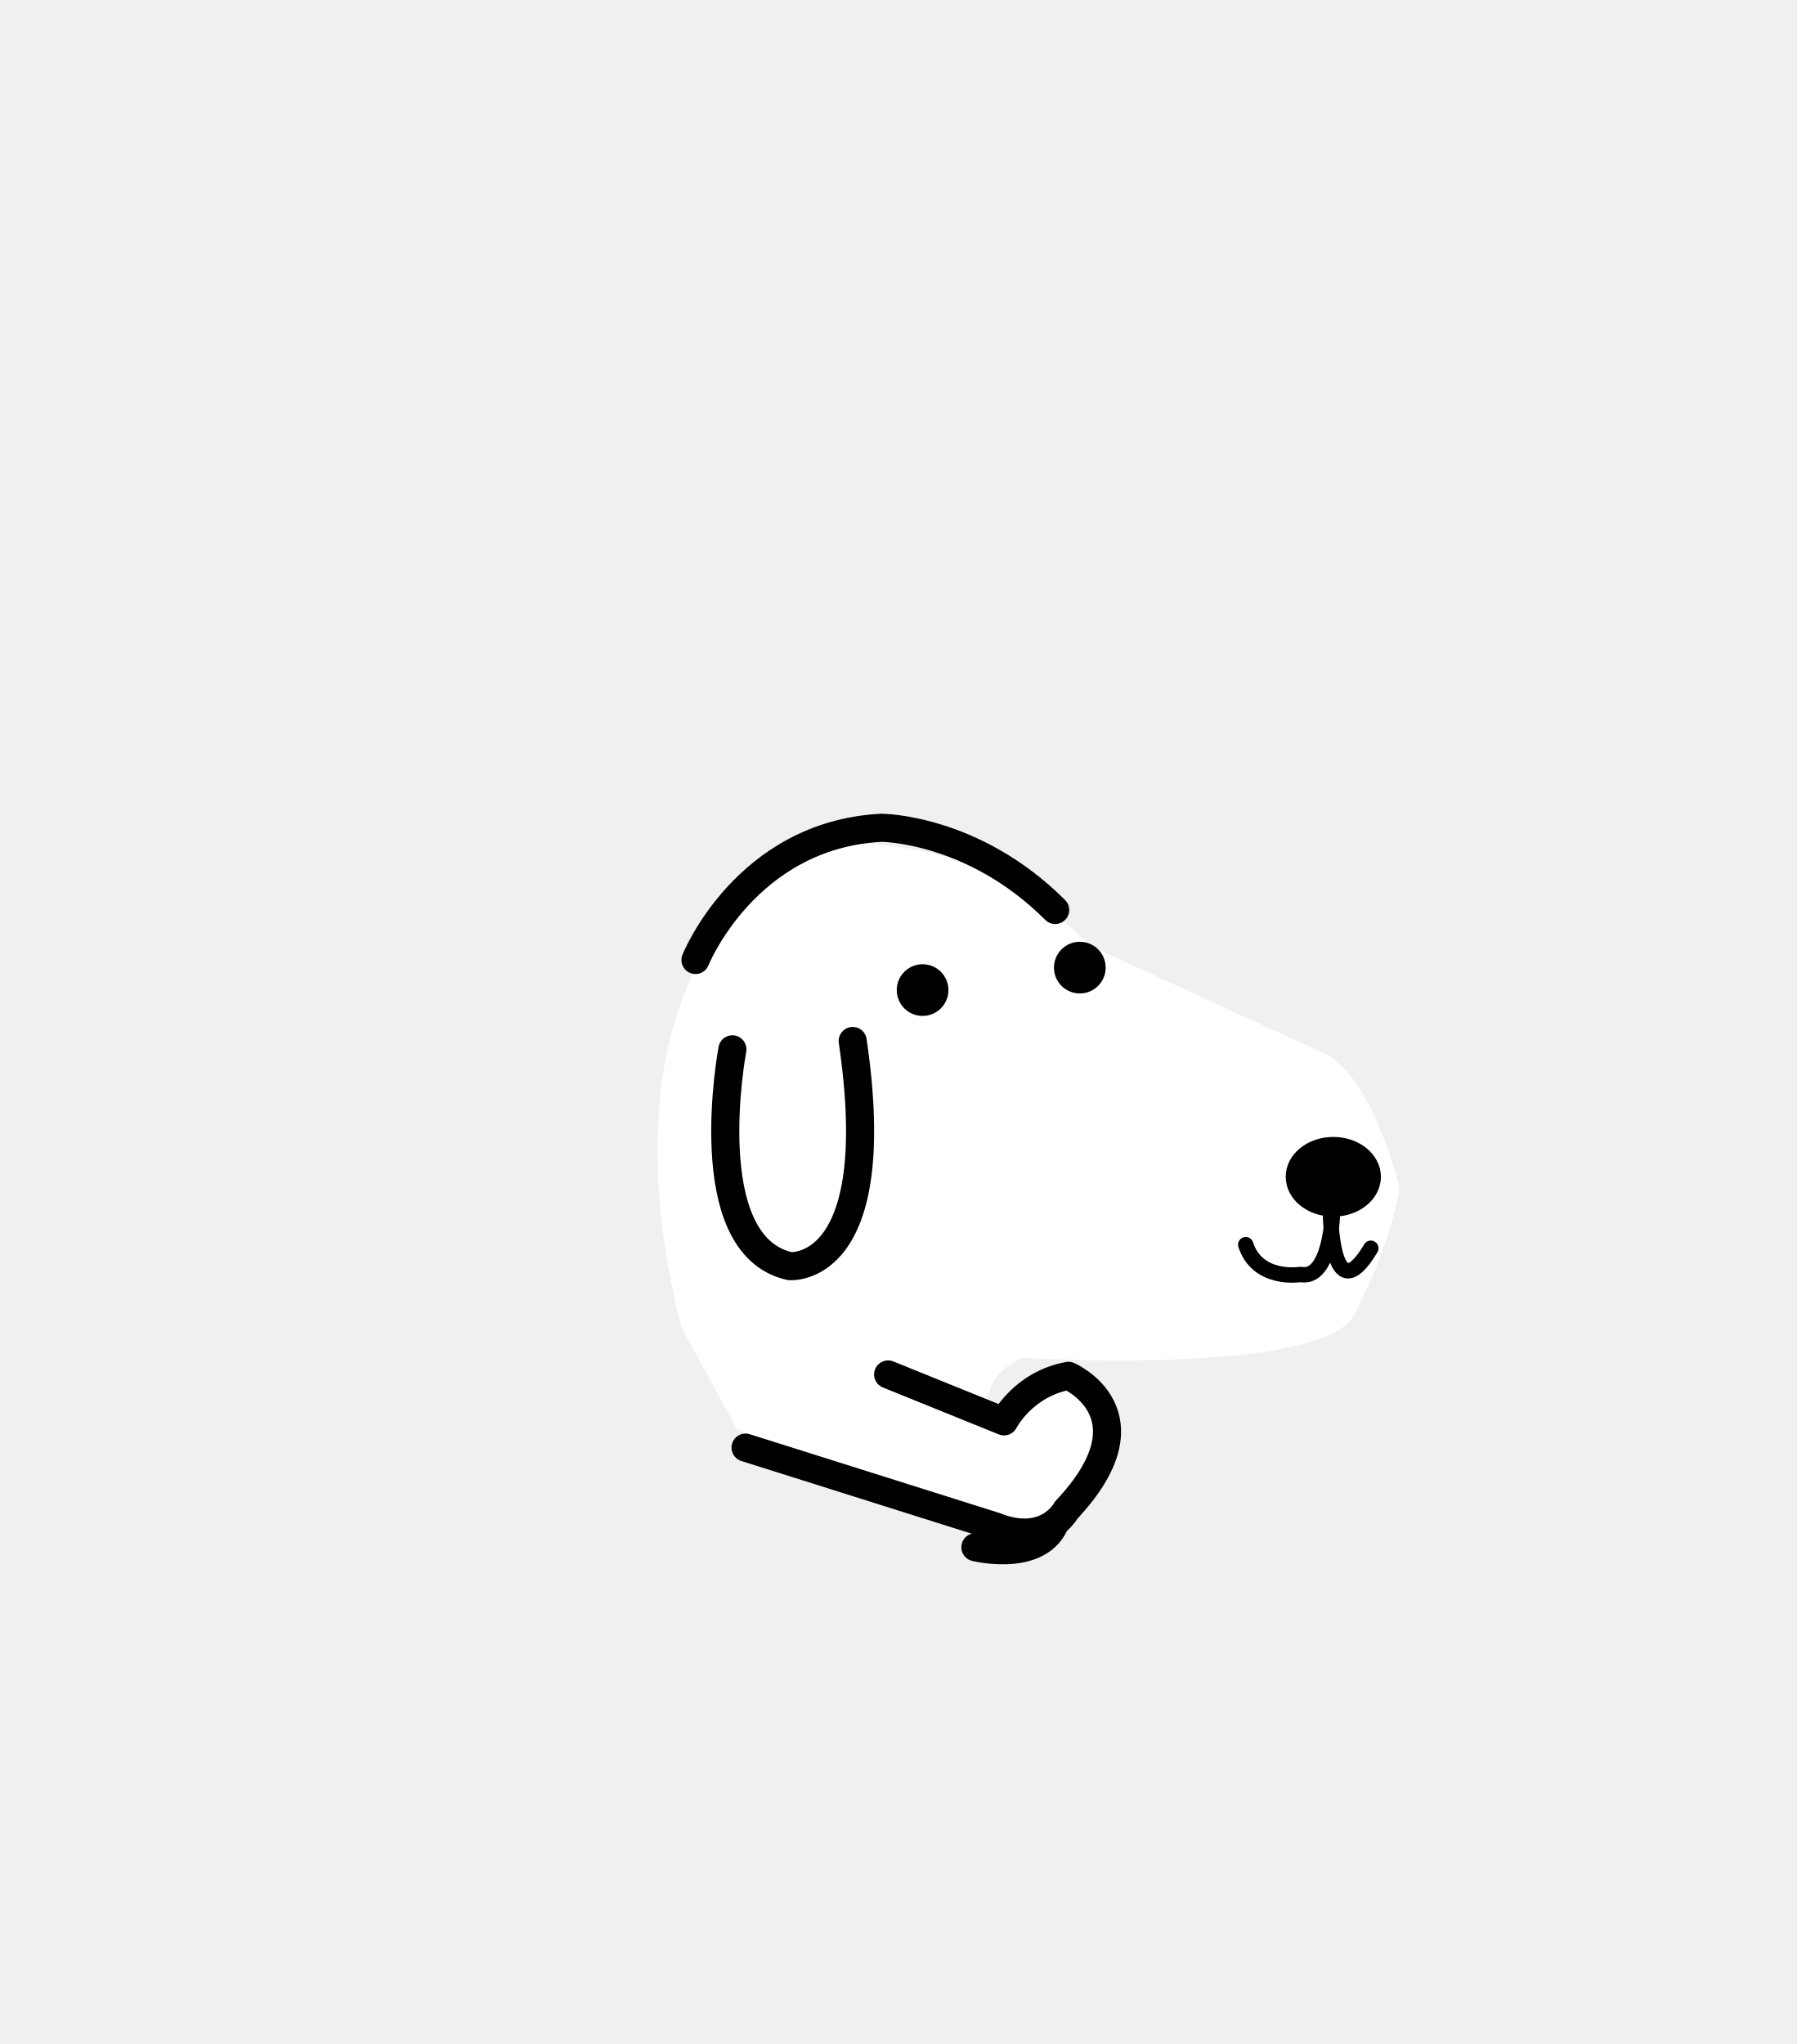
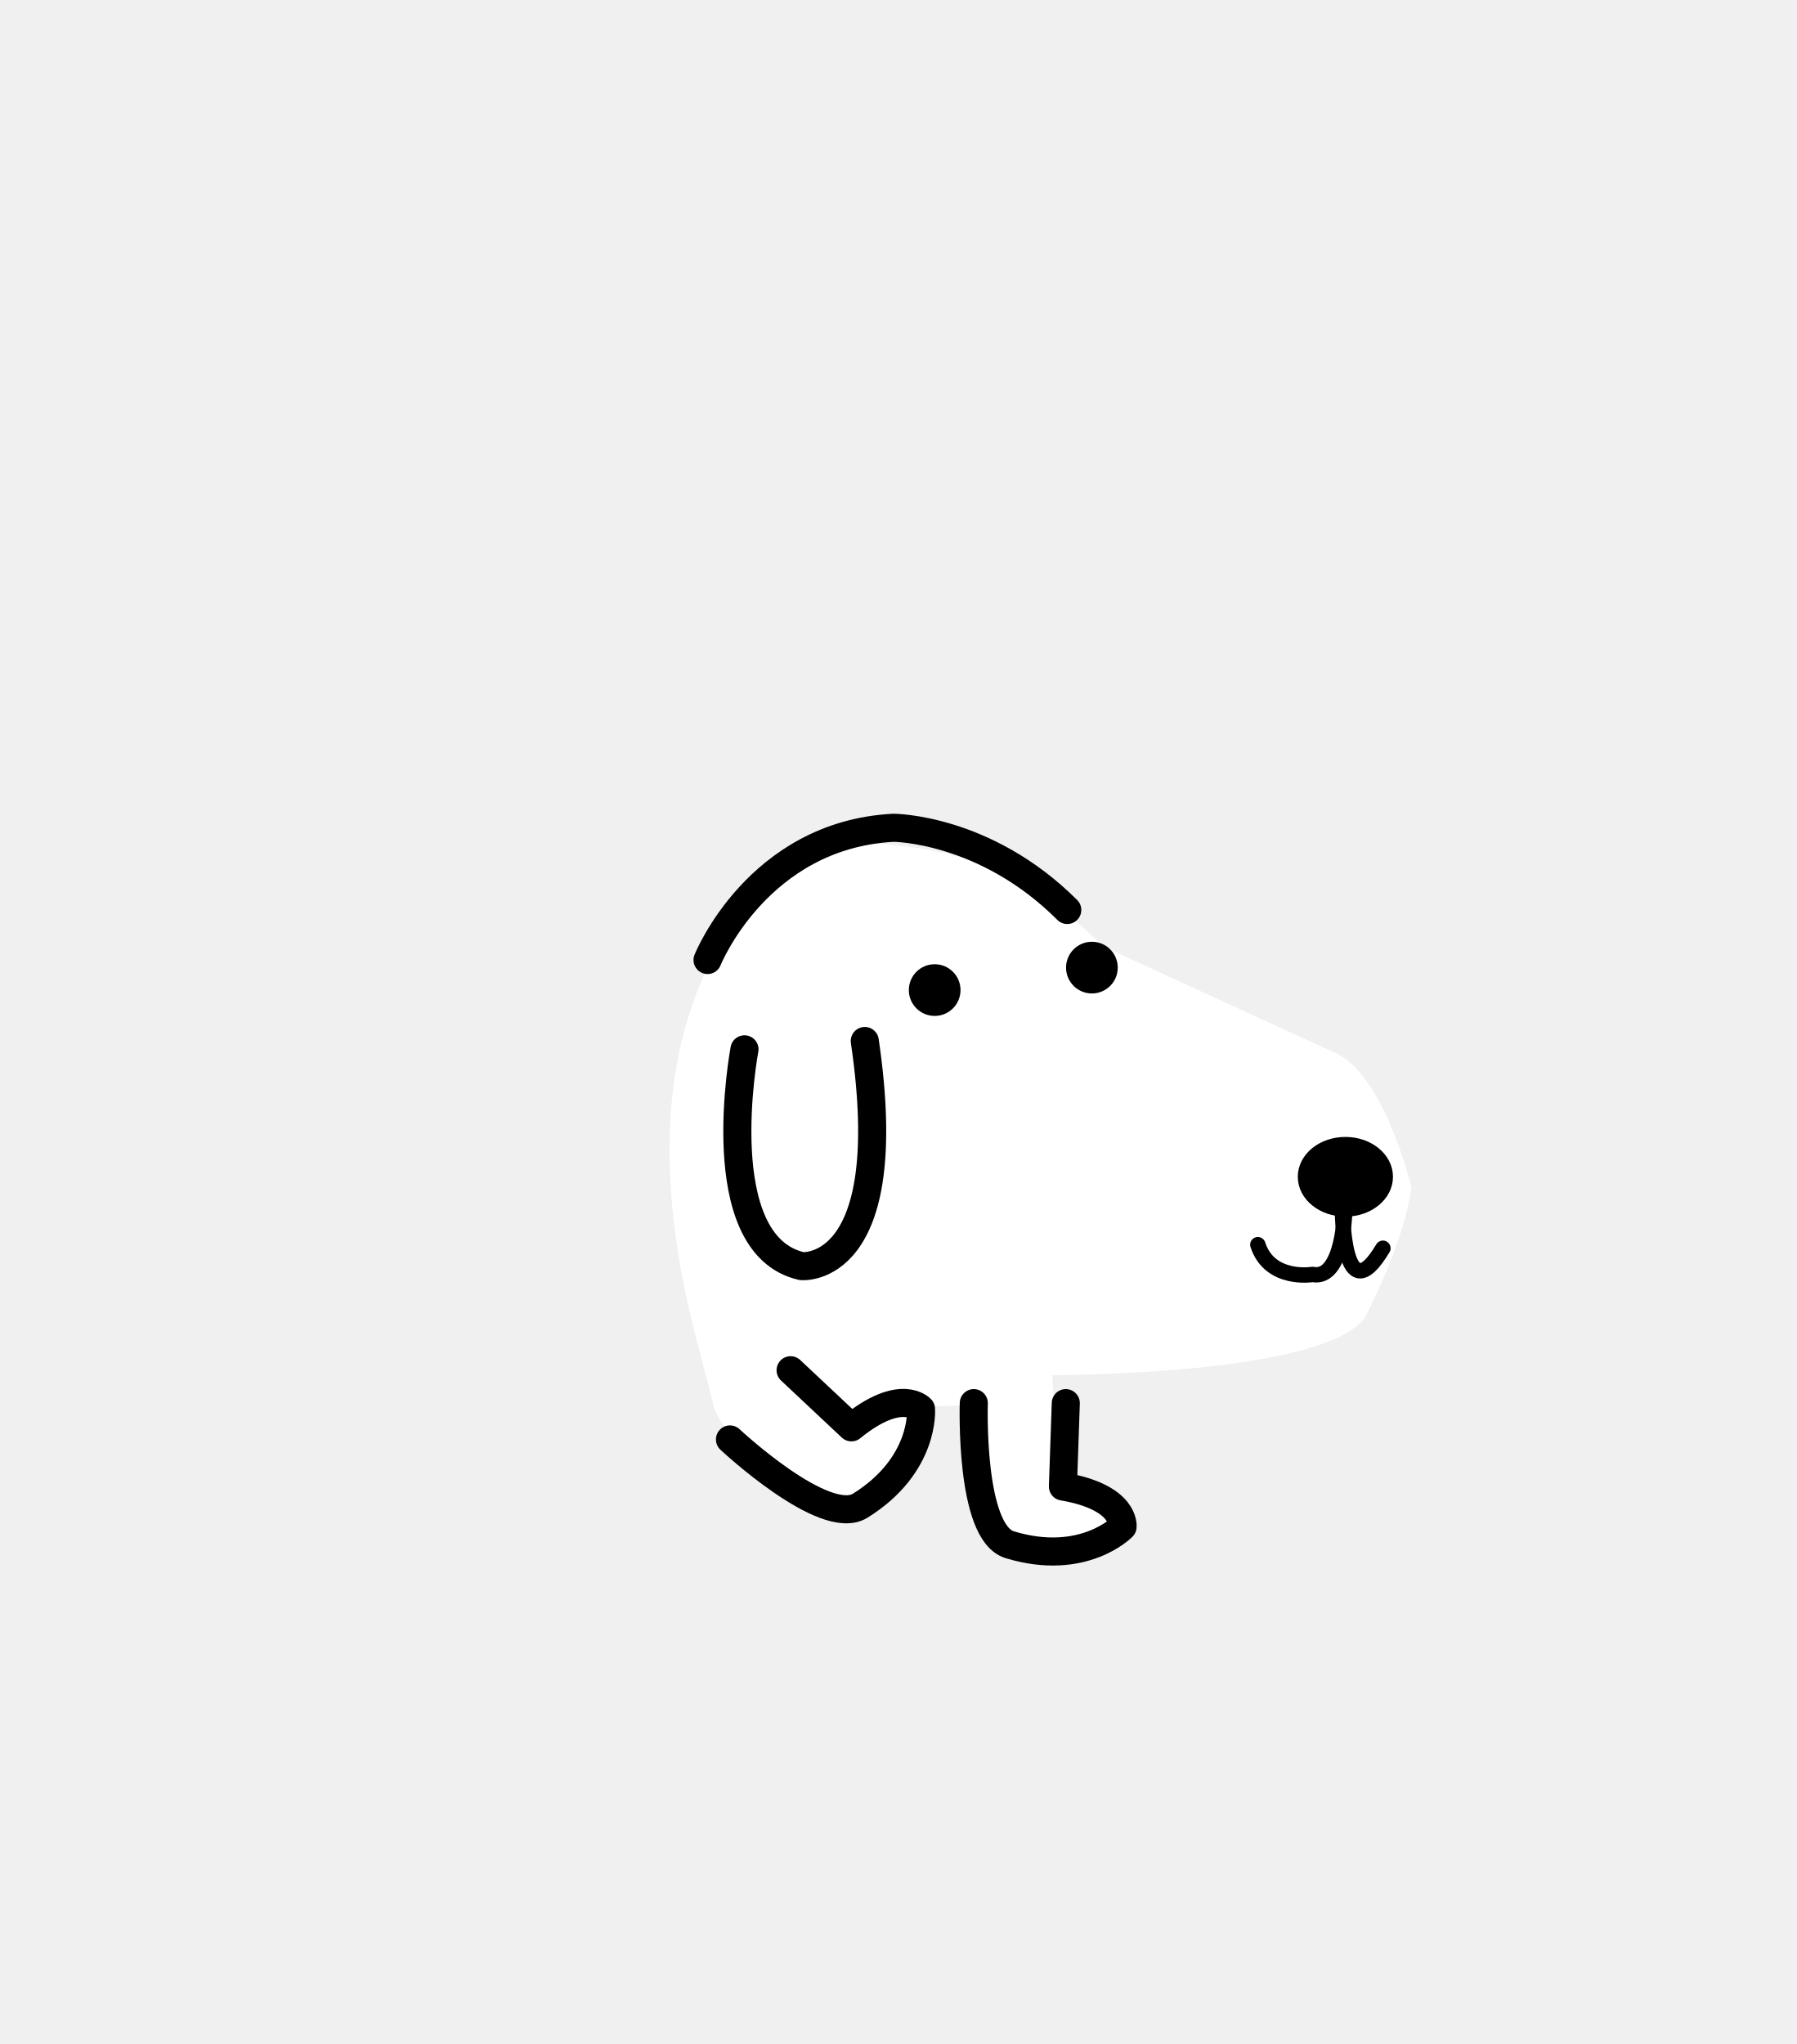
- <svg xmlns="http://www.w3.org/2000/svg" xmlns:xlink="http://www.w3.org/1999/xlink" height="182" width="160" version="1.1" id="svg3176">
-   <defs id="defs3168">
-     <g id="c">
-       <path d="M.4-60h3.9l1.2.55 3.9-8.6 3.85 8.6L14.5-60l3.15 3.05 1.15 1.05-.05.05-.4.4.1.1q2.1 2.05 2.35 4.55v.6q0 1.65-.8 3.1l-.25.45-1.4 1.7.15.15-.3.25-3.25.9v4.7l-3.25.7-3.1.9.65 1.6 3.3-1.25 3-.6q1.55 0 2.15.6.8.8.8 2 0 1.1-.75 1.85-1.05 1.05-4.1 1.25l-1.25.05.35 1.5 1.5-.05-.05 2.75-1.5 1.25v12.25l-.85 4.6h-1.5V-3q0 .7-.45 1.15-.55.55-1.6.55-1.15 0-1.65-.55Q6.2-2.3 6.25-3v-6.55h-1.6l-2.35-3.5H.55L-3-9.55V-3q0 .7-.45 1.15-.55.55-1.6.55-1.1 0-1.65-.55-.45-.45-.4-1.15v-6.55h-1.55l-1.7-1.1-1.75-3.9v-3.9l.45-.4q.75-.6 1.35-1.55l-1.25-1-.7.95.4-10.95 1.75-12.8.4.35.75-.7-1-1.1q-1.55-1.9-1.5-4.15l.05-1q.35-2.3 2.45-4.25l-.75-.75.5-3.95.65.3 3.85-8.6 3.85 8.6L.4-60m10.1 14.7v1.9h1.3v-3.25h-1.15v-9.45h-6.2v3.85l-.05 1.1-.45 2.45-1 2.05H2v3.3h1.35v-1.95h7.15m-6.05-1.35l.5-.9.9-3.55v-.05l.05-.35v-3.25h3.4v8.1H4.45m14.3-9.2l-1.1-1.1 1.1 1.1M5.5-37.95Q4.45-39 2.25-39l-4 .75-3.1.9.65 1.6L-.9-37l3-.6q1.55 0 2.15.6.8.8.8 2 0 1.1-.75 1.85Q3.25-32.1.25-31.9l-1.3.05.35 1.5q3.95-.05 5.9-1.55l.45-.35q1-1 1-2.85-.05-1.8-1.15-2.85M-7.15-43.6l.75-1.55v-1.35h-1.5v1.45h.55l-.55 1.45h.75M-5-45.05h.55L-5-43.6h.75l.75-1.55v-1.35H-5v1.45" fill="#fff" fill-rule="evenodd" transform="translate(21.55 71)" id="path3154" />
-       <path d="M4.3-60l5.1-11 5.1 11-1.25.55-3.85-8.6-3.9 8.6L4.3-60m14.5 4.1l.25-.3q2.55 2.35 2.8 5.4v.6q0 1.9-.9 3.55-.7 1.25-1.9 2.4l-.55-.55-.15-.15 1.4-1.7.25-.45q.8-1.45.8-3.1v-.6q-.25-2.5-2.35-4.55l-.1-.1.4-.4.05-.05m-3.85 16.95l.75-.05q2.2 0 3.25 1.05 1.1 1.05 1.1 2.85 0 1.85-1 2.85l-.4.35q-1.55 1.2-4.4 1.5l-1.5.05-.35-1.5 1.25-.05q3.05-.2 4.1-1.25.75-.75.75-1.85 0-1.2-.8-2-.6-.6-2.15-.6l-3 .6-3.3 1.25-.65-1.6 3.1-.9 3.25-.7m-3.1 29.4v6.6q0 1.25-.8 2.05-.9.9-2.75.9-1.95 0-2.85-.9-.8-.8-.8-2.05v-6.6h1.6V-3q-.05.7.4 1.15.5.55 1.65.55 1.05 0 1.6-.55.45-.45.45-1.15v-6.55h1.5M-3-9.55h1.5v6.6q0 1.25-.8 2.05-.9.9-2.75.9-1.9 0-2.8-.9-.85-.8-.8-2.05v-6.6h1.55V-3q-.05.7.4 1.15.55.55 1.65.55 1.05 0 1.6-.55Q-3-2.3-3-3v-6.55m-9.1-8.9q-.7.45-1.6.45-1 0-2.7-1.1l-1.9-.65q-.85 0-1.3.55l-.6.95-1.35-.75 1.2-1.65q.85-.8 1.95-.8t2.3.8q1.65.85 2.55.85.6 0 1.3-.65l.7-.95 1.25 1q-.6.95-1.35 1.55l-.45.4m2-25.75l-.6-.7q-1.85-2.2-1.8-4.9l.05-1q.35-2.8 2.75-5l.75.75q-2.1 1.95-2.45 4.25l-.05 1q-.05 2.25 1.5 4.15l1 1.1-.75.7-.4-.35m.9-15.55l-.55-.25 5.05-11L.4-60l-1.25.55-3.85-8.6-3.85 8.6-.65-.3M2-43.4v-3.25h.95l1-2.05.45-2.45.05-1.1v-3.85h6.2v9.45h1.15v3.25h-1.3v-1.95H3.35v1.95H2m7.3-11.35v-.05H5.85v3.25l-.05.35v.05l-.9 3.55-.5.9-.05.05H9.3v-8.1m-3.8 16.8q1.1 1.05 1.15 2.85 0 1.85-1 2.85l-.45.35q-1.95 1.5-5.9 1.55l-.35-1.5 1.3-.05q3-.2 4.05-1.25.75-.75.75-1.85 0-1.2-.8-2-.6-.6-2.15-.6l-3 .6-3.3 1.25-.65-1.6 3.1-.9 4-.75q2.2 0 3.25 1.05M-5-45.05v-1.45h1.5v1.35l-.75 1.55H-5l.55-1.45H-5m-2.15 1.45h-.75l.55-1.45h-.55v-1.45h1.5v1.35l-.75 1.55" fill-rule="evenodd" transform="translate(21.55 71)" id="path3156" />
-       <path d="M.4-60h3.9m8.4 33.6v9.45m0 0v2.8m4.95-42.8l1.1 1.1" fill="none" stroke="#000" stroke-linecap="round" stroke-linejoin="round" transform="translate(21.55 71)" id="path3158" />
+ <svg xmlns="http://www.w3.org/2000/svg" width="100%" height="100%" viewBox="0 0 160 182" version="1.1" xml:space="preserve" style="fill-rule:evenodd;clip-rule:evenodd;stroke-linecap:round;stroke-linejoin:round;stroke-miterlimit:1.5;">
+   <g id="g3787" transform="matrix(1,0,0,1,8.61847,1.267)">
+     <path id="path3743" d="M84.826,78.591C84.826,78.591 77.72,73.182 64.886,73.818C64.886,73.818 44.523,82.409 53.114,116.879L55.052,124.362L56.932,127.639L63.333,132.109L67.89,133.02C67.89,133.02 70.021,134.614 73.984,123.959L77.599,123.843L79.515,134.563L83.765,137.016C83.765,137.016 89.256,136.548 90.423,133.26C90.423,133.26 88.031,131.211 86.629,129.066C85.609,127.505 88.098,127.124 86.361,123.356C86.361,123.356 85.136,125.407 85.089,121.172C85.089,121.172 109.326,121.227 112.932,116.03C112.932,116.03 116.326,109.667 117.068,104.47C117.068,104.47 114.735,94.712 110.492,92.591L89.705,83.045L84.826,78.591Z" style="fill:white;" />
+     <ellipse id="ellipse3745" cx="111.182" cy="103.515" rx="3.553" ry="2.864" style="stroke:black;stroke-width:1.37px;" />
+     <g>
+       <g transform="matrix(1,0,0,1,-7.61847,-1.267)">
+         <path d="M85.712,124.937C85.712,124.937 85.328,136.457 88.912,137.545C95.479,139.539 98.96,135.945 98.96,135.945C98.96,135.945 99.28,133.321 93.648,132.361L93.904,124.937" style="fill:none;stroke:black;stroke-width:2.5px;" />
+       </g>
+       <g transform="matrix(0.658901,-0.752229,0.752229,0.658901,-94.0743,109.057)">
+         <path d="M85.712,124.937C85.712,124.937 85.328,136.457 88.912,137.545C95.479,139.539 98.96,135.945 98.96,135.945C98.96,135.945 99.28,133.321 93.648,132.361L93.904,124.937" style="fill:none;stroke:black;stroke-width:2.5px;" />
+       </g>
    </g>
-     <g id="d" transform="translate(.8)">
-       <use height="3" transform="matrix(1.005 0 0 1 -.804 0)" width="4.65" xlink:href="#a" id="use3161" />
-       <use height="3" transform="matrix(1.005 0 0 1 16.096 0)" width="4.65" xlink:href="#a" id="use3163" />
+     <path id="path3751" d="M57.674,92.167C57.674,92.167 54.386,109.561 62.765,111.47C62.765,111.47 71.462,112.318 68.386,91.424" style="fill:none;stroke:black;stroke-width:2.5px;" />
+     <path id="path3753" d="M110.917,106.379C110.917,106.379 110.917,115.924 114.523,109.879" style="fill:none;stroke:black;stroke-width:1.37px;" />
+     <path id="path3755" d="M111.129,106.485C111.129,106.485 111.023,112.742 108.265,112.212C108.265,112.212 104.447,112.848 103.386,109.561" style="fill:none;stroke:black;stroke-width:1.37px;" />
+     <g id="g3759" transform="matrix(0.824324,0,0,0.824324,13.6473,14.9804)">
+       <circle id="circle3757" cx="73.955" cy="87.235" r="1.962" style="stroke:black;stroke-width:1.66px;" />
    </g>
-     <path d="M1.35 0h.2l.55.1.45.35q.45.45.45 1L2.55 2.6q-.45.4-1 .4l-.8-.2-.25-.2-.45-.7v-.15L0 1.45v-.1q.05-.5.5-.9l.25-.2Q1 .05 1.3 0h.05m.45.85L1.55.8Q1.2.75 1 1q-.2.15-.2.45v.15l.15.45H1l.05.05.2.1.3.05.55-.2.15-.6-.05-.3L2.1 1 2.05.95 1.9.85h-.1" fill-rule="evenodd" id="b" />
-     <use height="3" transform="translate(.8)" width="3" xlink:href="#b" id="a" />
-   </defs>
-   <g style="clip-rule:evenodd;fill-rule:evenodd;stroke-linecap:round;stroke-linejoin:round;stroke-miterlimit:1.5" id="g3924" transform="translate(8.542474,-0.733)">
-     <g transform="translate(-1,2)" id="g3858">
-       <path d="m 84.826,78.591 c 0,0 -7.106,-5.409 -19.94,-4.773 0,0 -20.363,8.591 -11.772,43.061 l 4.984,9.121 18.702,7.97 6.223,2.636 c 0,0 2.969,-0.212 4.136,-3.5 0,0 -3.818,-5.621 -6.788,-6.576 0,0 -1.379,-5.091 3.182,-6.894 0,0 25.773,1.591 29.379,-3.606 0,0 3.394,-6.363 4.136,-11.56 0,0 -2.333,-9.758 -6.576,-11.879 L 89.705,83.045 Z" style="fill:#ffffff" id="path3856" />
+     <g id="g3763" transform="matrix(0.824324,0,0,0.824324,27.6473,12.9804)">
+       <circle id="circle3761" cx="73.955" cy="87.235" r="1.962" style="stroke:black;stroke-width:1.66px;" />
    </g>
-     <g transform="translate(-1,2)" id="g3862">
-       <ellipse cx="111.182" cy="103.515" rx="3.553" ry="2.864" style="stroke:#000000;stroke-width:1.37px" id="ellipse3860" />
-     </g>
-     <g transform="translate(-1,2)" id="g3866">
-       <path d="m 79.311,136.5 c 0,0 6.787,1.697 7.424,-3.394 0,0 -1.273,-4.03 -7.318,-6.682" style="fill:none;stroke:#000000;stroke-width:2.5px" id="path3864" />
-     </g>
-     <g transform="translate(-1,2)" id="g3870">
-       <path d="m 57.674,92.167 c 0,0 -3.288,17.394 5.091,19.303 0,0 8.697,0.848 5.621,-20.046" style="fill:none;stroke:#000000;stroke-width:2.5px" id="path3868" />
-     </g>
-     <path d="m 68.411,122.953 12.534,4.382 6.062,-3.604 c 0,0 3.768,1.188 2.703,6.103 l -6.553,7.905 -25.354,-8.028 z" style="fill:#ffffff" id="path3872" />
-     <path d="m 70.541,123.116 10.322,4.178 c 0,0 1.679,-3.317 5.735,-4.055 0,0 7.864,3.4 -0.205,11.961 0,0 -1.721,3.276 -6.349,1.433 l -22.2,-7.004" style="fill:none;stroke:#000000;stroke-width:2.5px" id="path3874" />
-     <g transform="translate(-1,2)" id="g3878">
-       <path d="m 110.917,106.379 c 0,0 0,9.545 3.606,3.5" style="fill:none;stroke:#000000;stroke-width:1.37px" id="path3876" />
-     </g>
-     <g transform="translate(-1,2)" id="g3882">
-       <path d="m 111.129,106.485 c 0,0 -0.106,6.257 -2.864,5.727 0,0 -3.818,0.636 -4.879,-2.651" style="fill:none;stroke:#000000;stroke-width:1.37px" id="path3880" />
-     </g>
-     <g transform="matrix(0.824324,0,0,0.824324,12.6473,16.9804)" id="g3886">
-       <circle cx="73.955" cy="87.235" r="1.962" style="stroke:#000000;stroke-width:1.66px" id="circle3884" />
-     </g>
-     <g transform="matrix(0.824324,0,0,0.824324,26.6473,14.9804)" id="g3890">
-       <circle cx="73.955" cy="87.235" r="1.962" style="stroke:#000000;stroke-width:1.66px" id="circle3888" />
-     </g>
-     <g transform="translate(-1,2)" id="g3894">
-       <path d="m 54.386,84.212 c 0,0 4.455,-11.136 16.546,-11.773 0,0 8.166,0 15.485,7.319" style="fill:none;stroke:#000000;stroke-width:2.5px" id="path3892" />
-     </g>
+     <path id="path3765" d="M54.386,84.212C54.386,84.212 58.841,73.076 70.932,72.439C70.932,72.439 79.098,72.439 86.417,79.758" style="fill:none;stroke:black;stroke-width:2.5px;" />
  </g>
</svg>
